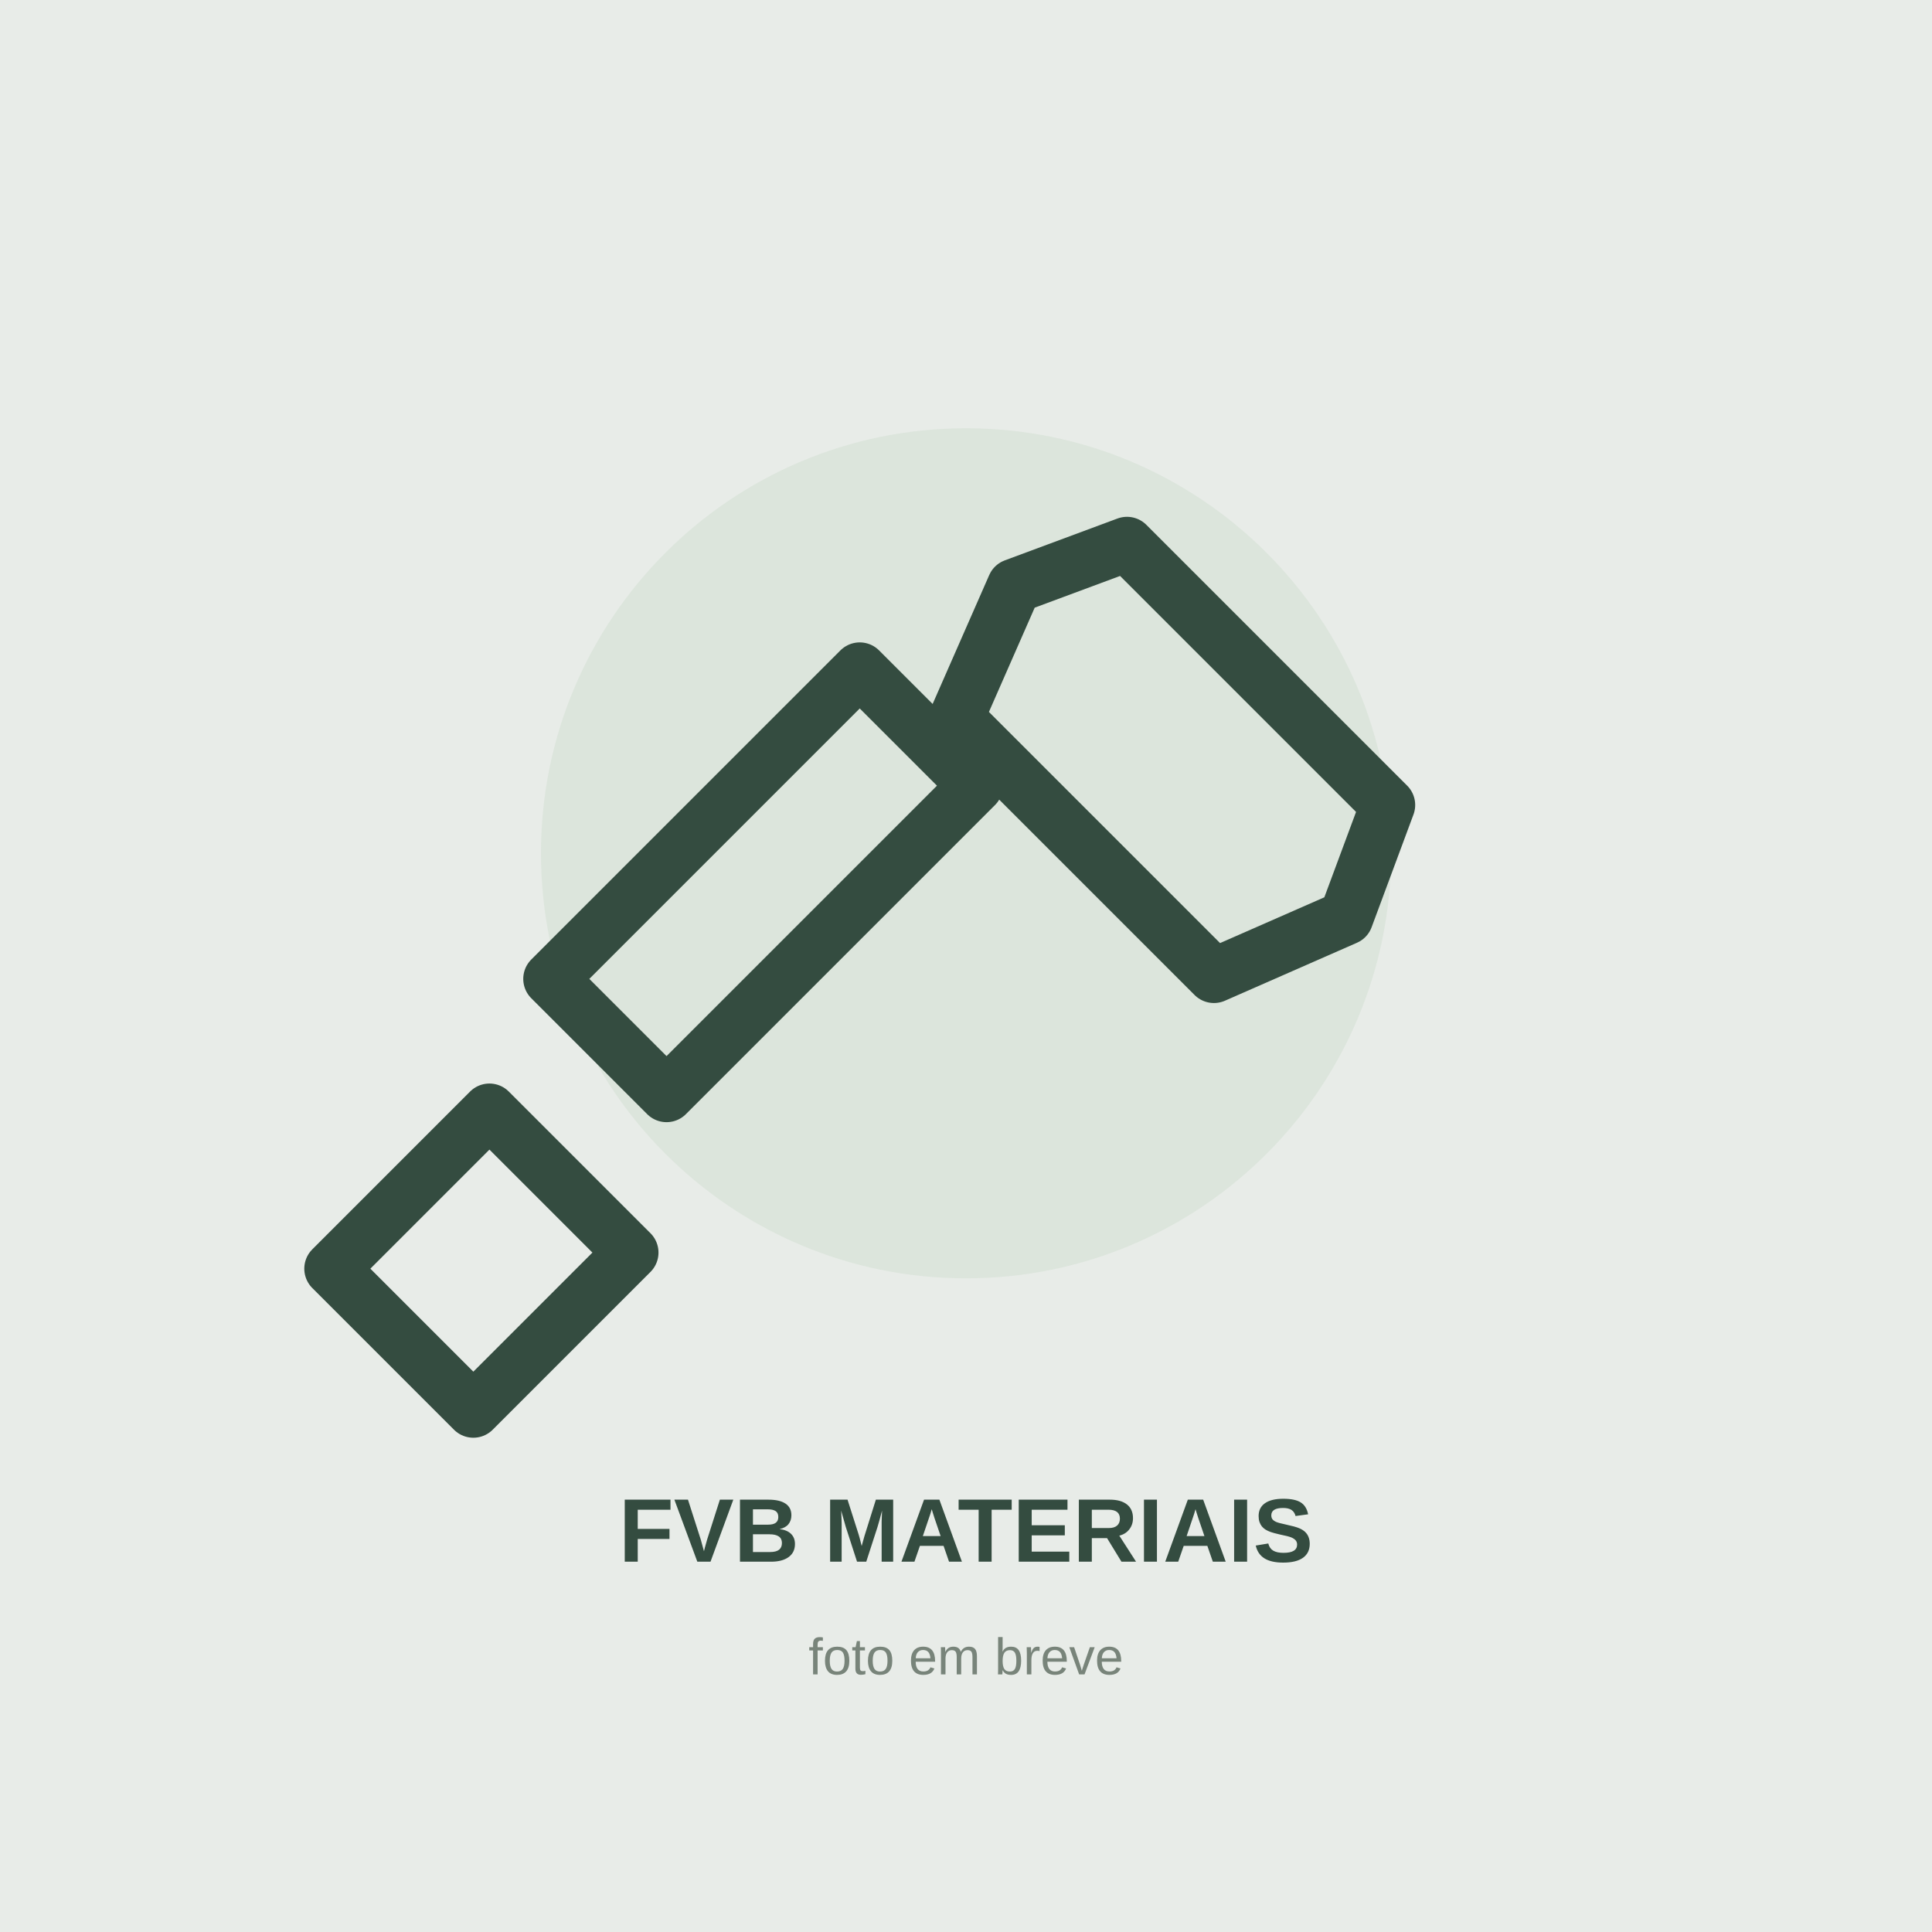
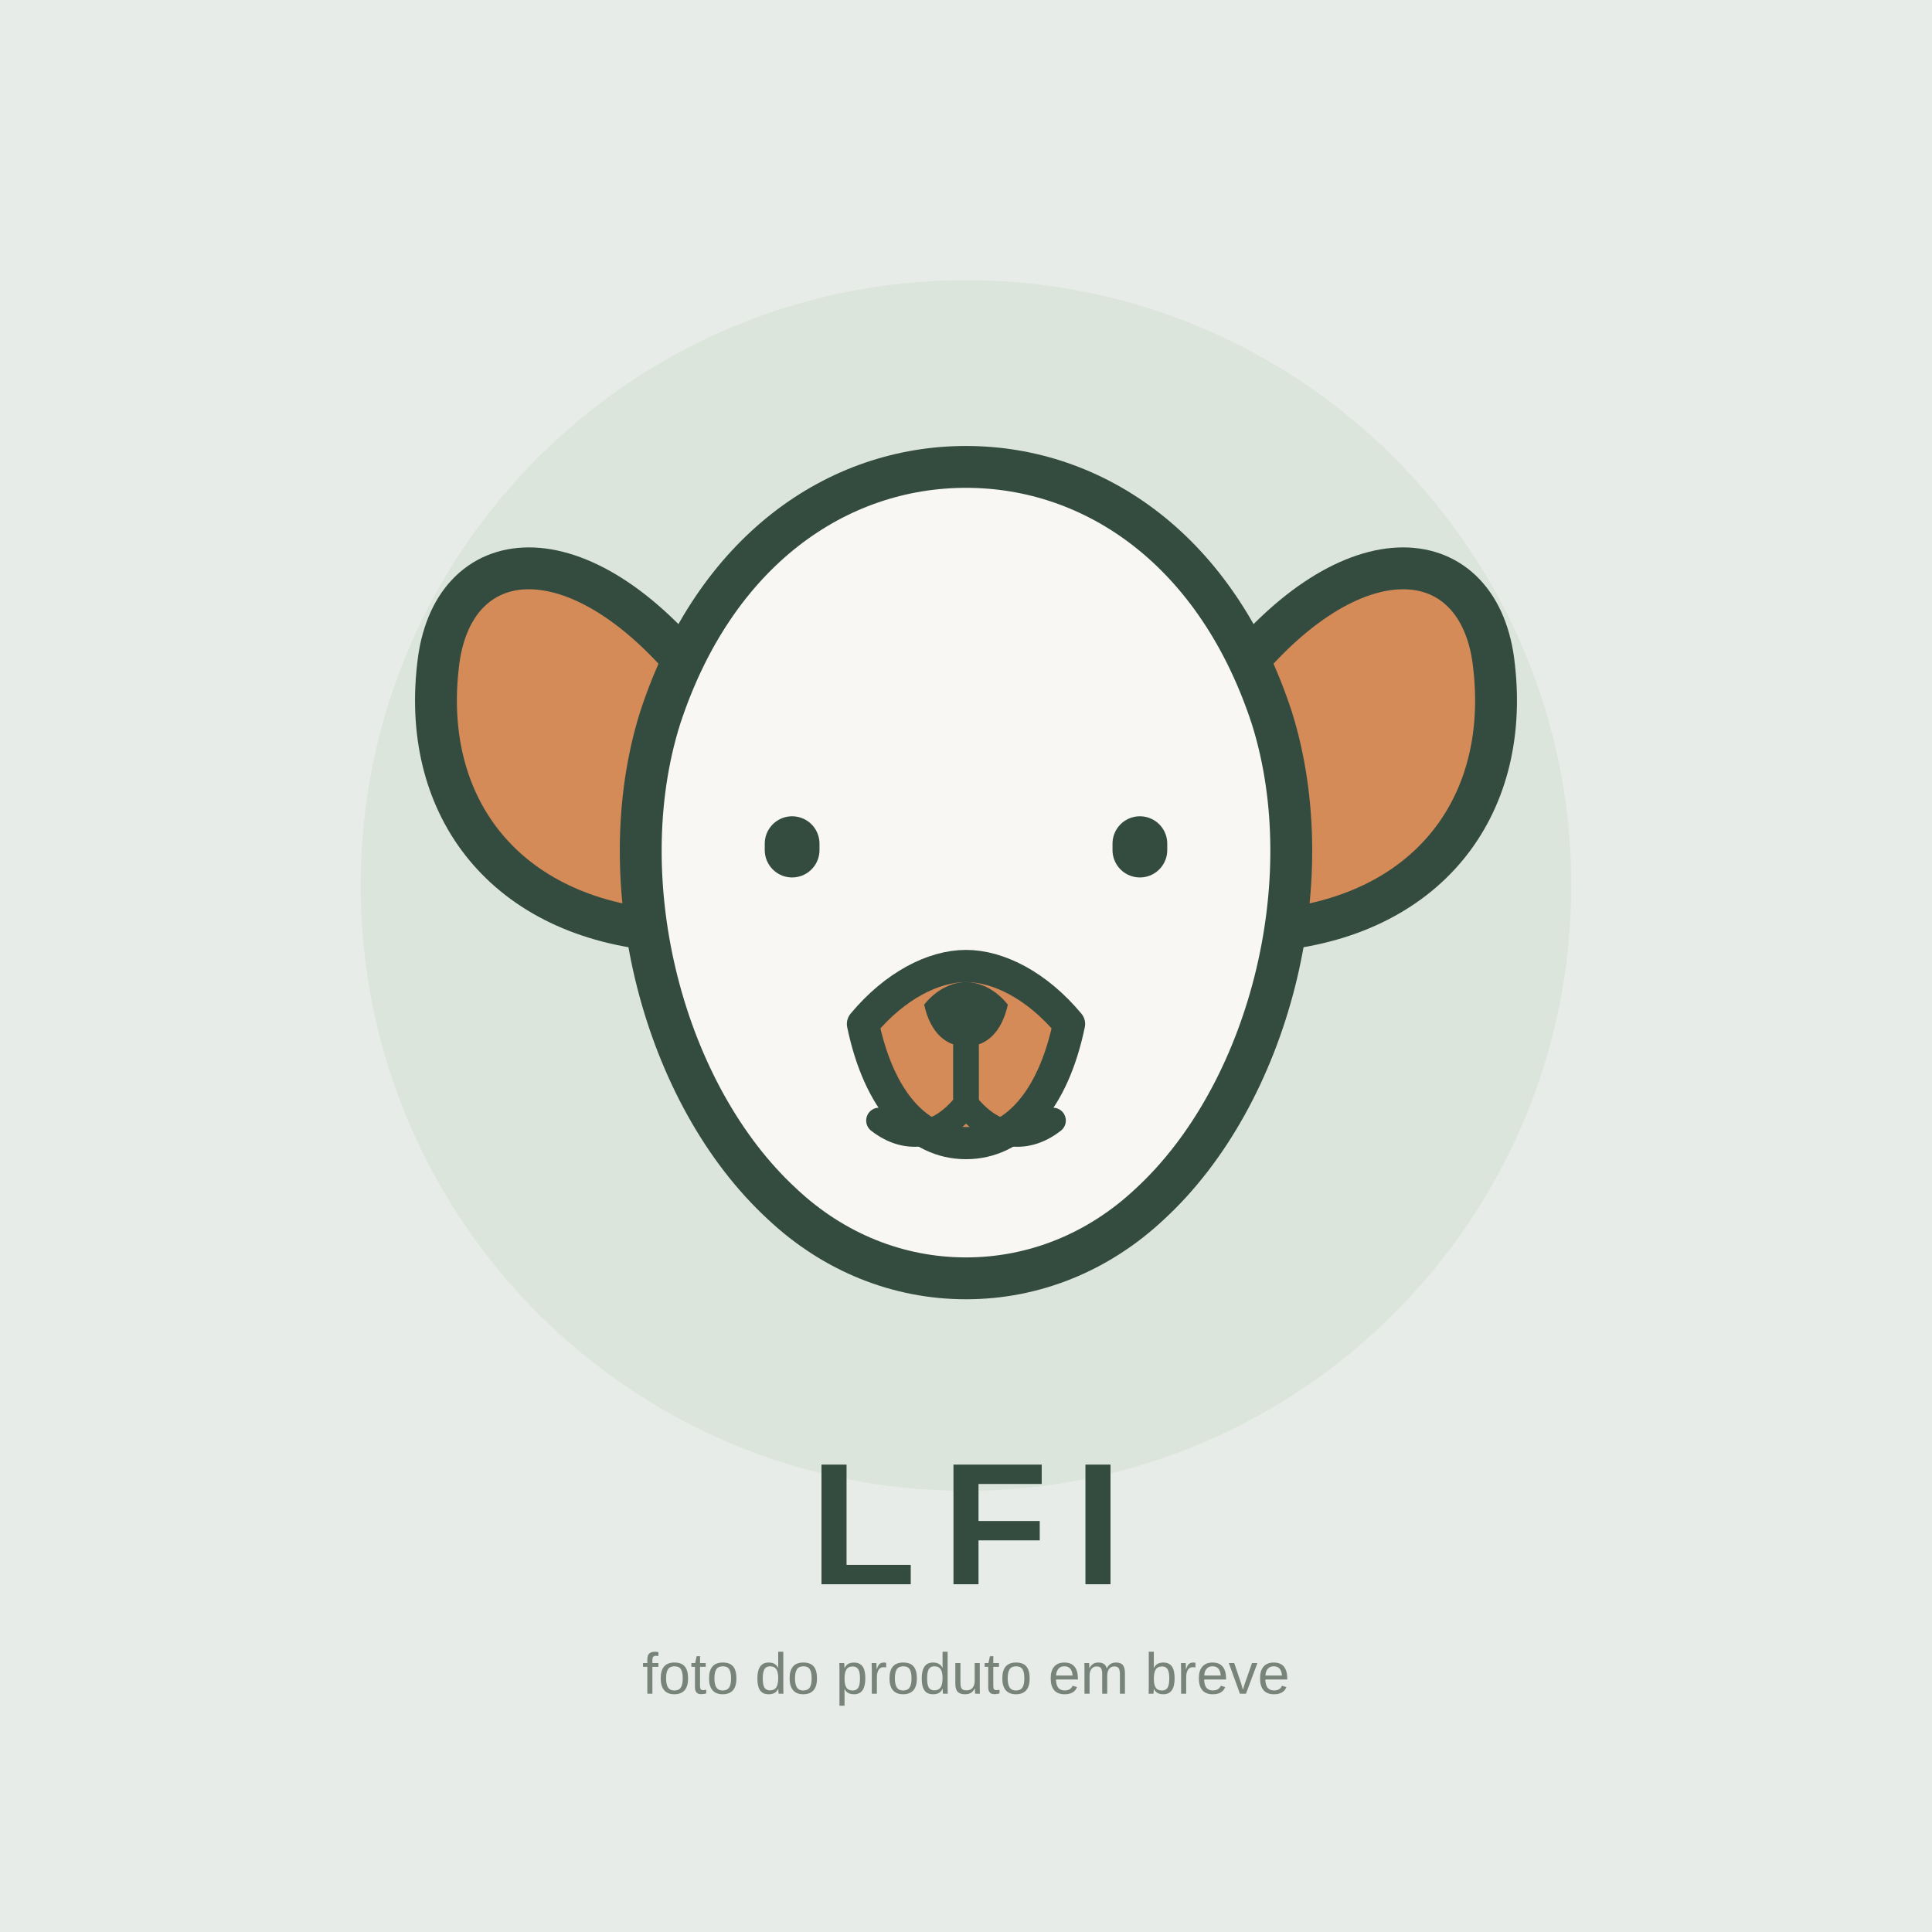
- <svg xmlns="http://www.w3.org/2000/svg" viewBox="0 0 600 600" role="img" aria-label="Imagem de produto FVB Materiais">
+ <svg xmlns="http://www.w3.org/2000/svg" viewBox="0 0 600 600" role="img" aria-label="Cachorro minimalista LFI">
  <rect width="600" height="600" fill="#e8ece8" />
-   <circle cx="300" cy="265" r="132" fill="#dce5dc" />
-   <path d="m267 208 36 36-96 96-36-36 96-96Zm48-26 35-13 81 81-13 35-41 18-80-80 18-41Zm-163 163 44 44-49 49-44-44 49-49Z" fill="none" stroke="#344c40" stroke-linecap="round" stroke-linejoin="round" stroke-width="17" />
-   <text x="300" y="485" fill="#344c40" font-family="Arial,sans-serif" font-size="28" font-weight="700" text-anchor="middle">FVB MATERIAIS</text>
-   <text x="300" y="520" fill="#78847a" font-family="Arial,sans-serif" font-size="16" text-anchor="middle">foto em breve</text>
+   <circle cx="300" cy="275" r="188" fill="#dce5dc" />
+   <path d="M218 212c-38-49-78-44-82-5-5 44 21 78 70 82m176-77c38-49 78-44 82-5 5 44-21 78-70 82" fill="#d58b58" stroke="#344c40" stroke-linecap="round" stroke-linejoin="round" stroke-width="13" />
+   <path d="M205 223c17-52 55-78 95-78s78 26 95 78c16 51-1 117-38 151-16 15-36 23-57 23s-41-8-57-23c-37-34-54-100-38-151Z" fill="#f8f7f4" stroke="#344c40" stroke-linejoin="round" stroke-width="13" />
+   <path d="M246 262v2m108-2v2" fill="none" stroke="#344c40" stroke-linecap="round" stroke-width="17" />
+   <path d="M268 318c10-12 22-18 32-18s22 6 32 18c-5 24-17 37-32 37s-27-13-32-37Z" fill="#d58b58" stroke="#344c40" stroke-linejoin="round" stroke-width="10" />
+   <path d="M287 312c4-5 9-7 13-7s9 2 13 7c-2 9-7 13-13 13s-11-4-13-13Z" fill="#344c40" />
+   <path d="M300 325v18m0 0c-8 10-18 12-27 5m27-5c8 10 18 12 27 5" fill="none" stroke="#344c40" stroke-linecap="round" stroke-linejoin="round" stroke-width="8" />
+   <text x="300" y="492" fill="#344c40" font-family="Arial,sans-serif" font-size="54" font-weight="700" letter-spacing="8" text-anchor="middle">LFI</text>
+   <text x="300" y="526" fill="#78847a" font-family="Arial,sans-serif" font-size="18" text-anchor="middle">foto do produto em breve</text>
</svg>
